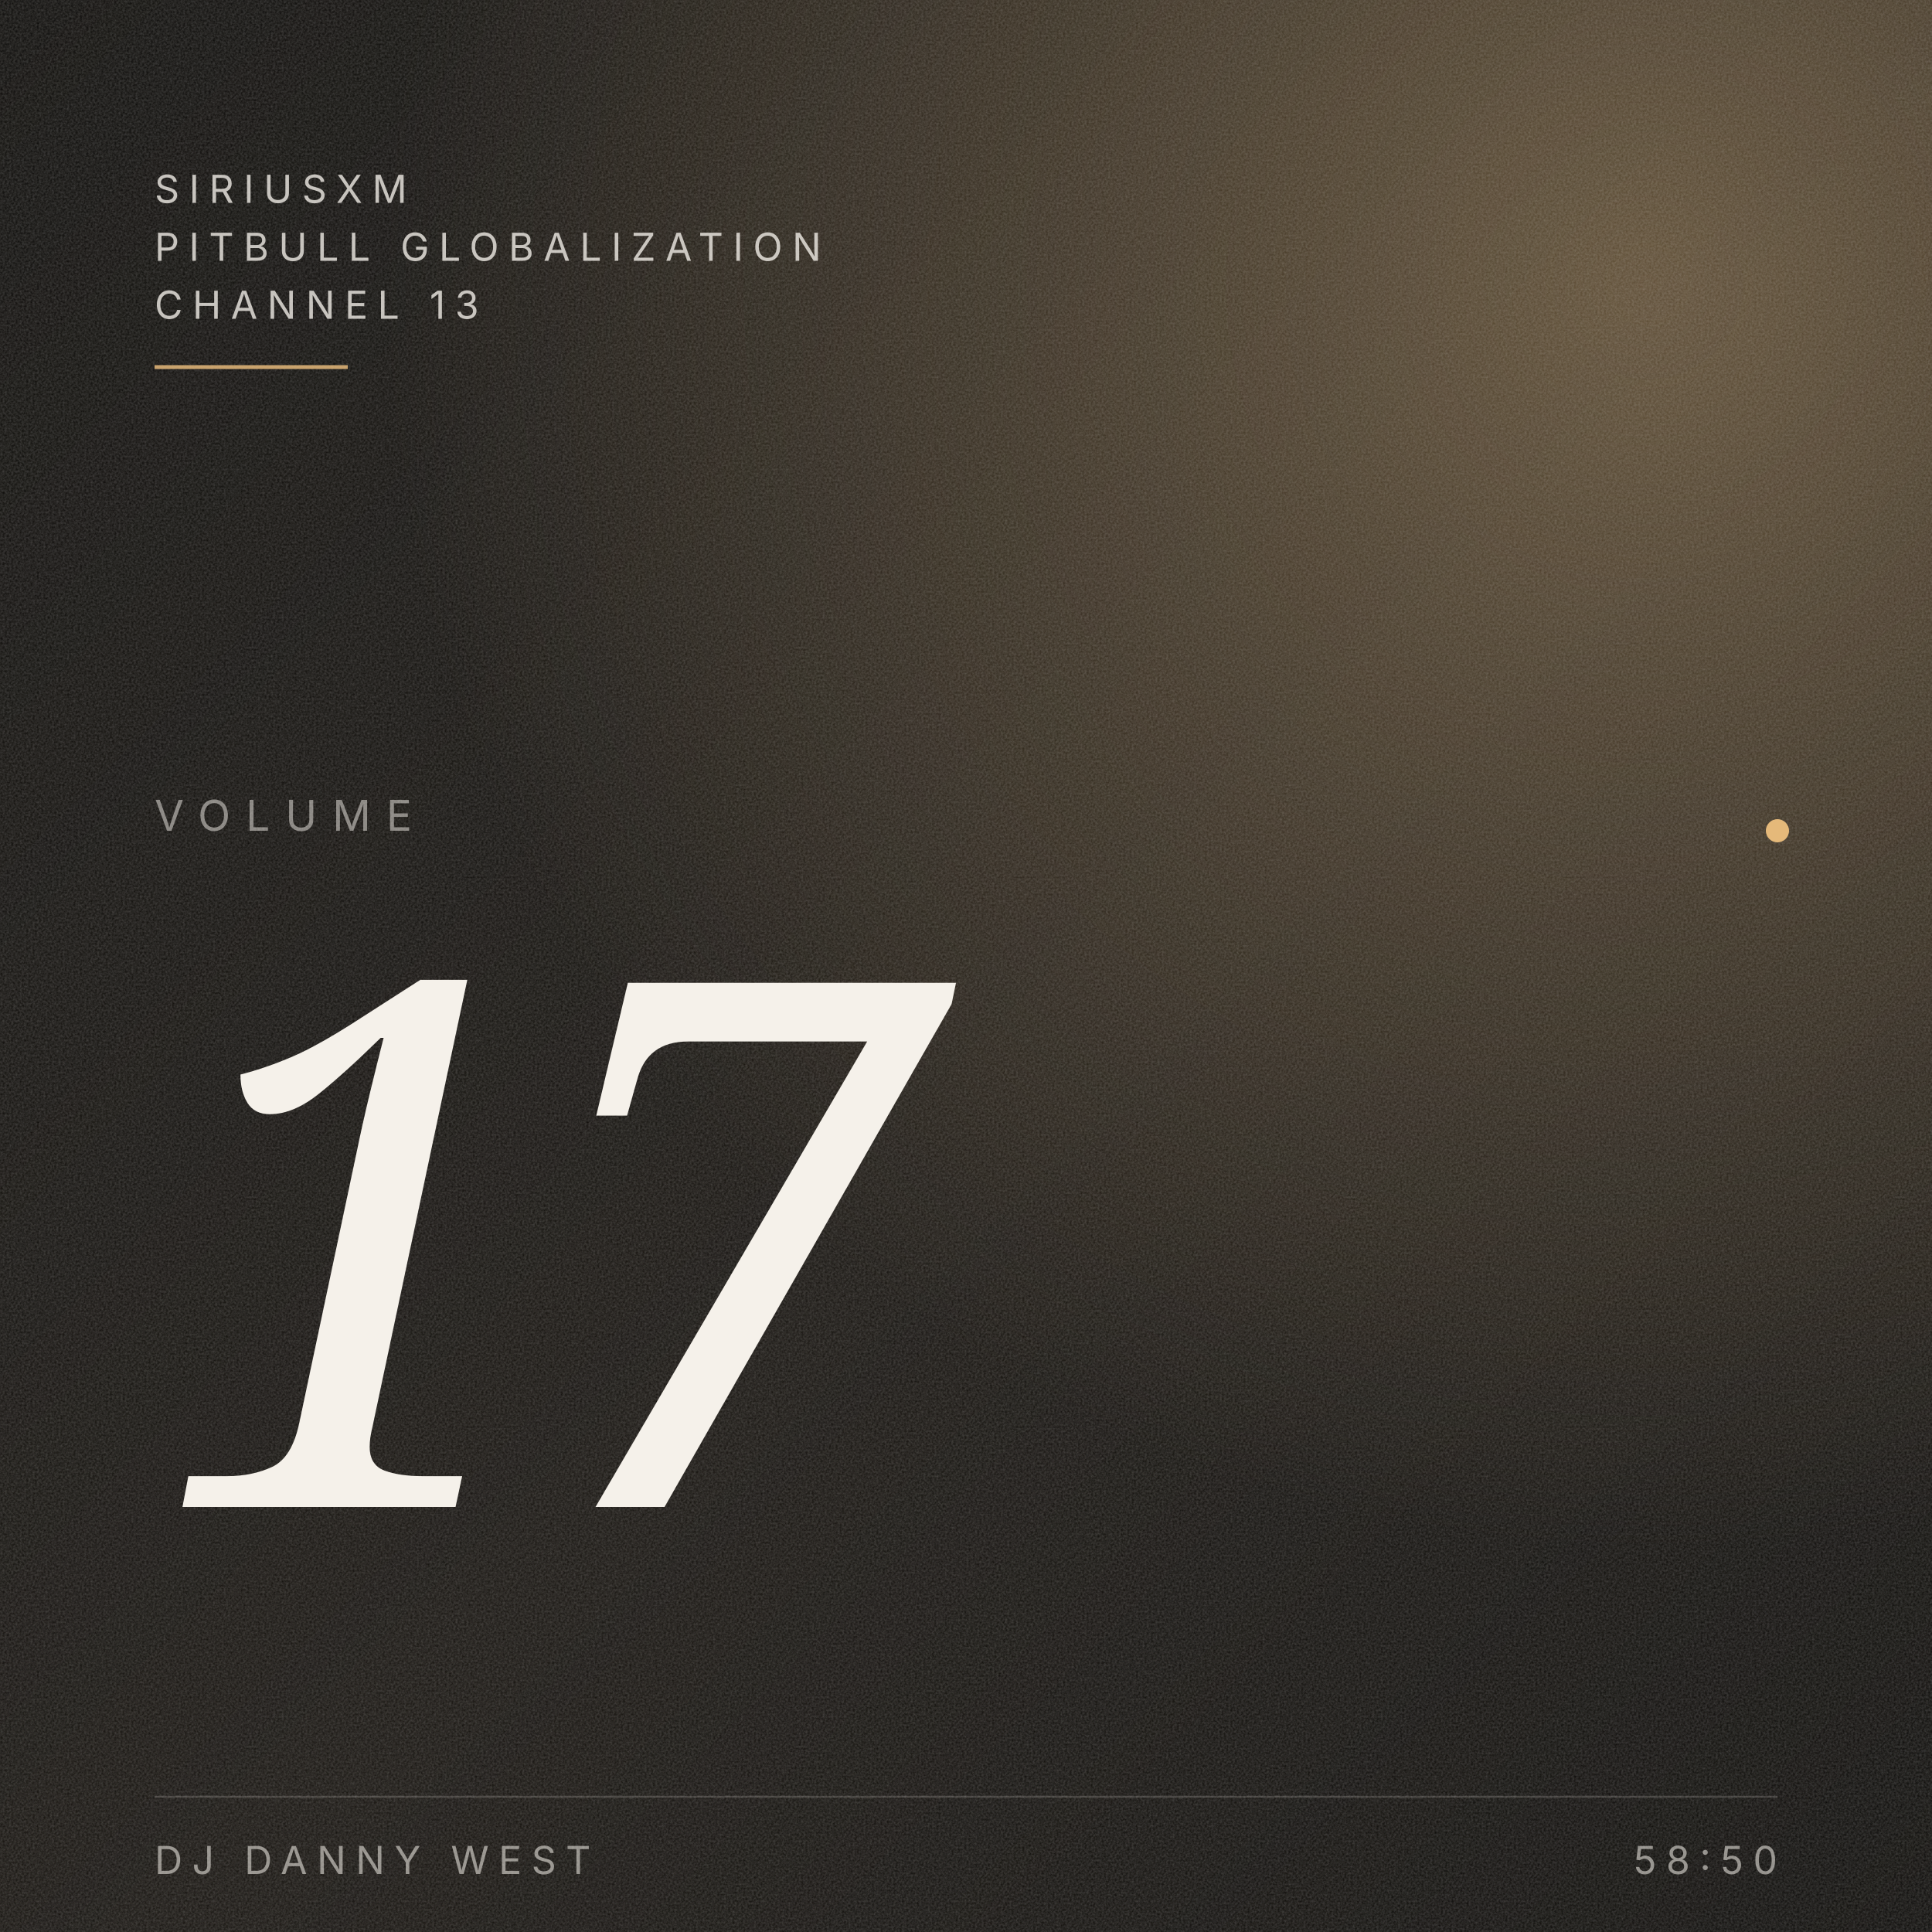
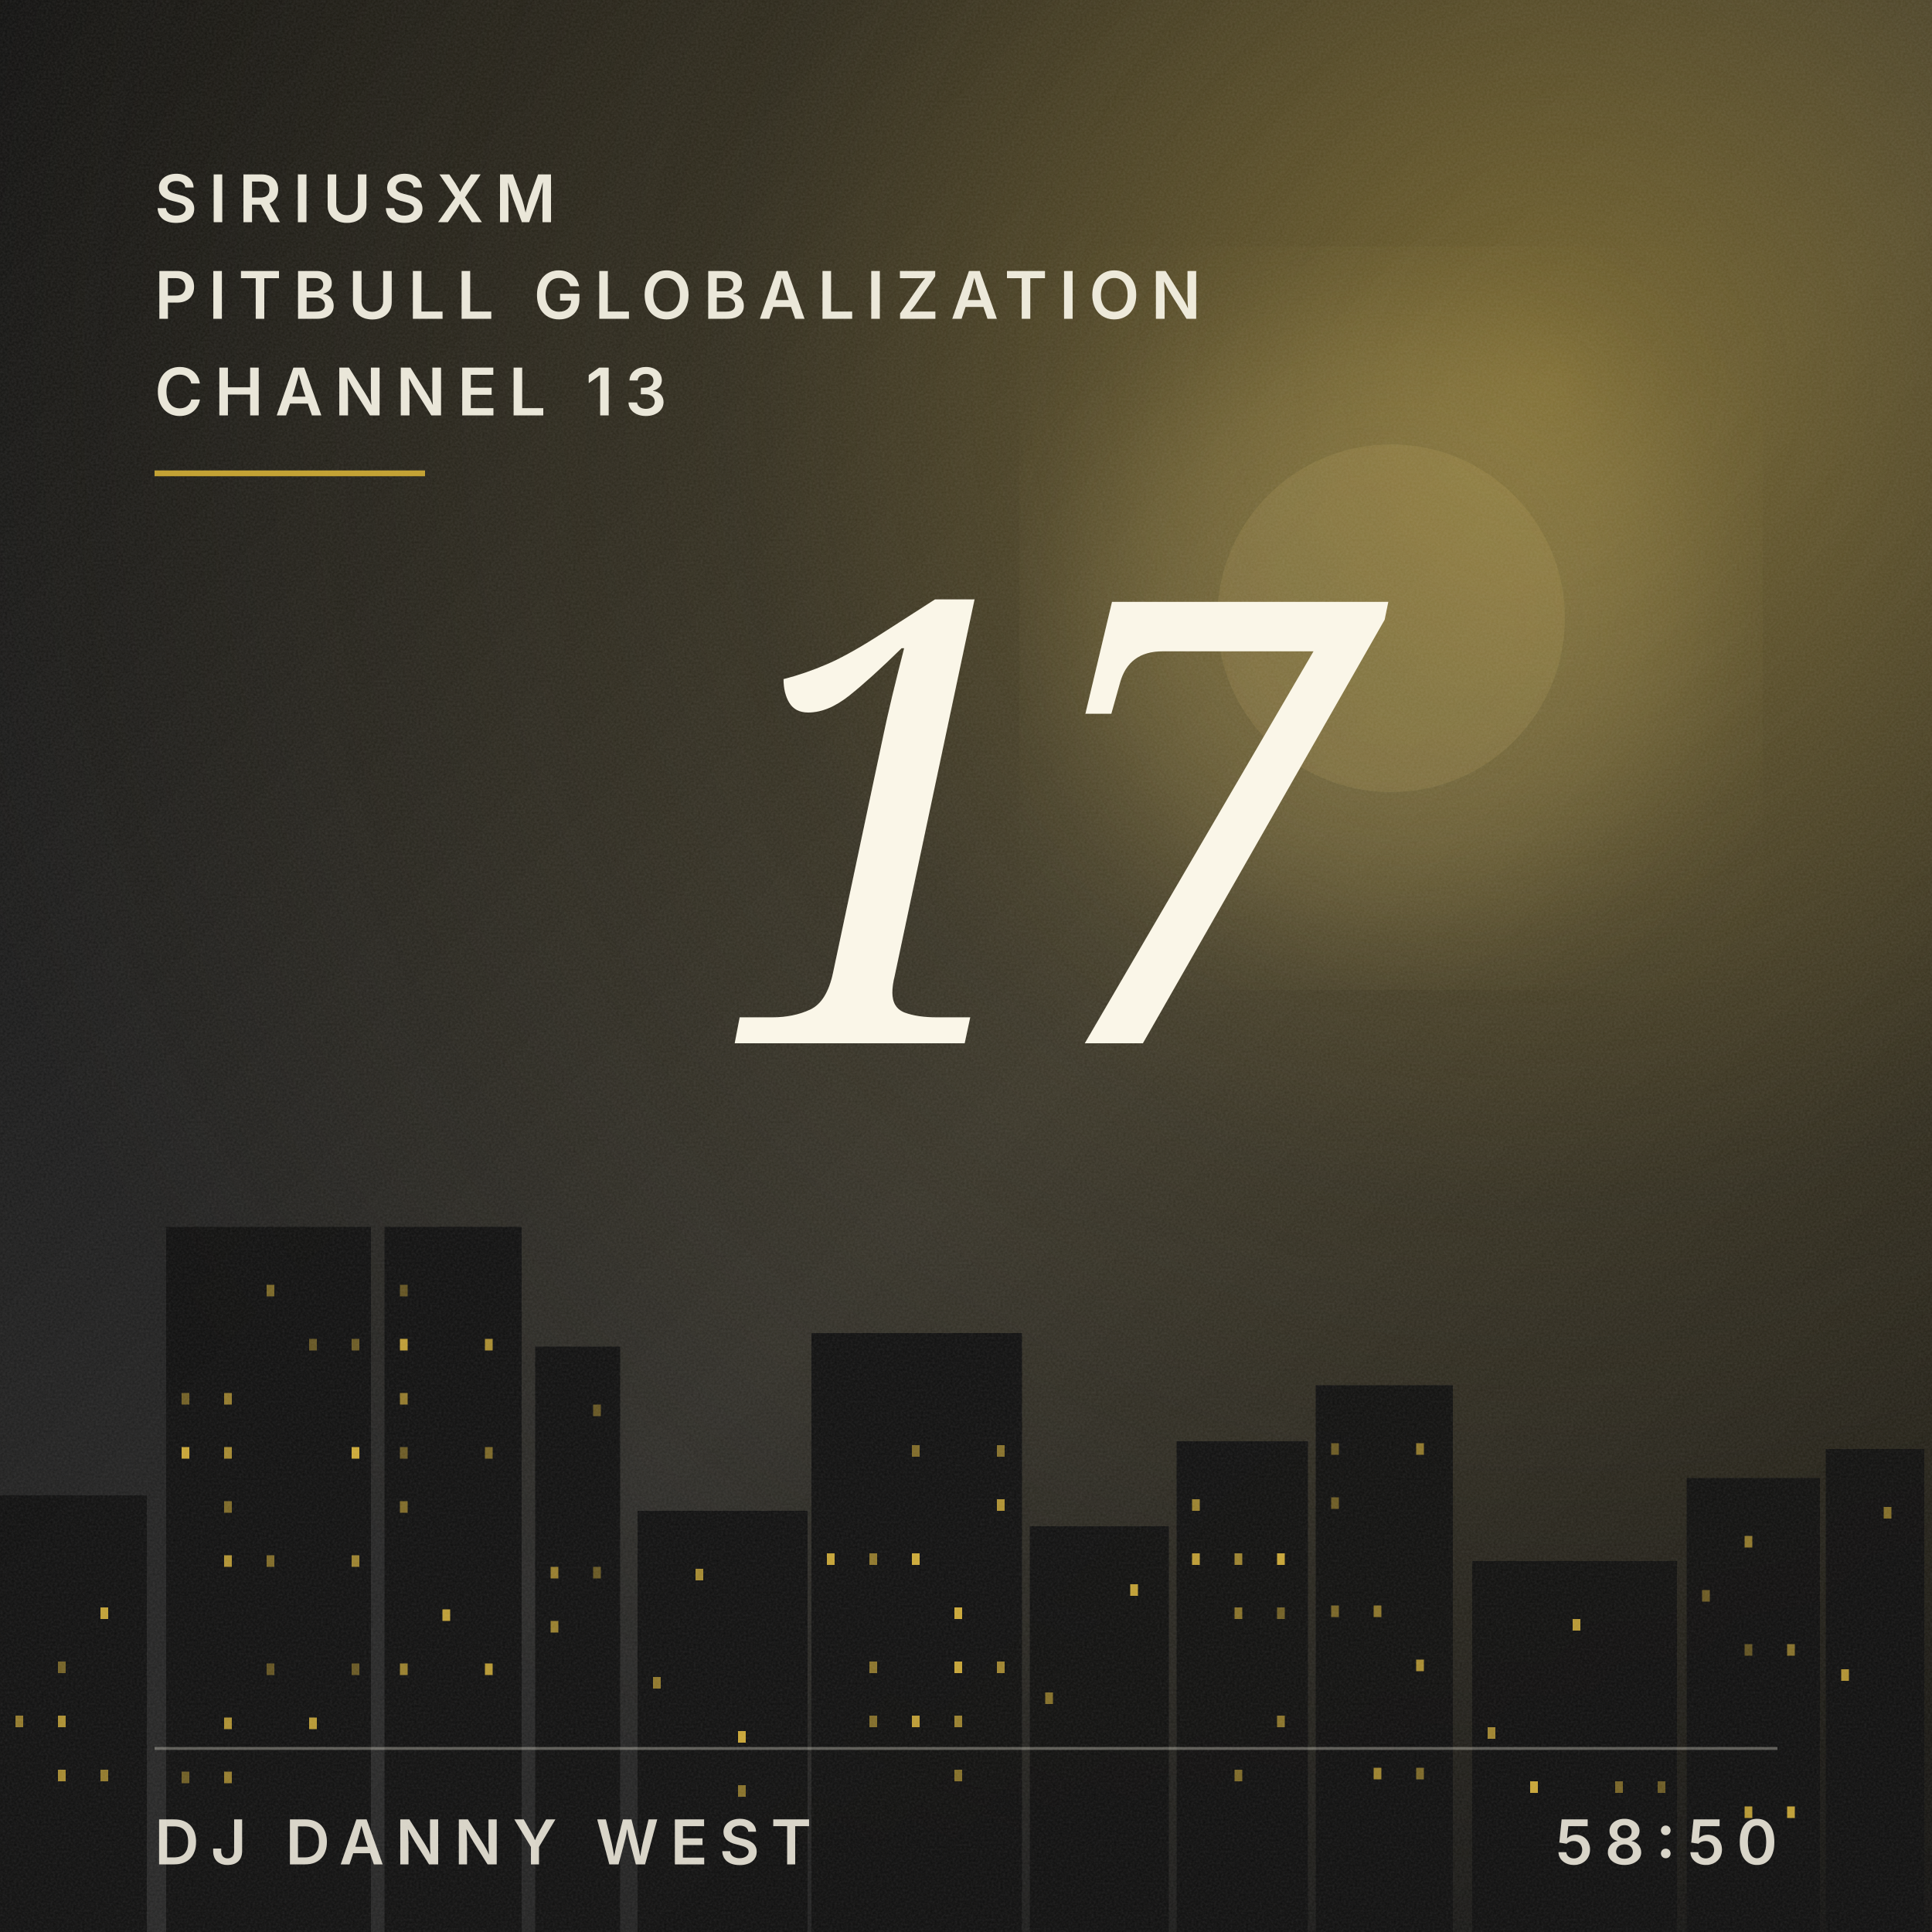
<svg xmlns="http://www.w3.org/2000/svg" viewBox="0 0 1000 1000" preserveAspectRatio="xMidYMid slice">
  <defs>
    <linearGradient id="bg" x1="0" y1="0" x2="1" y2="1">
-       <stop offset="0" stop-color="#0A0907" />
-       <stop offset="0.55" stop-color="#14110D" />
-       <stop offset="1" stop-color="#0A0907" />
+       <stop offset="0" stop-color="#0D0D0D" />
+       <stop offset="0.55" stop-color="#262626" />
+       <stop offset="1" stop-color="#0D0D0D" />
    </linearGradient>
-     <radialGradient id="ember" cx="0.85" cy="0.15" r="0.65">
-       <stop offset="0" stop-color="#E5B97A" stop-opacity="0.35" />
-       <stop offset="1" stop-color="#E5B97A" stop-opacity="0" />
+     <radialGradient id="accentGlow" cx="0.8" cy="0.2" r="0.85">
+       <stop offset="0" stop-color="#D4AF37" stop-opacity="0.45" />
+       <stop offset="0.5" stop-color="#D4AF37" stop-opacity="0.12" />
+       <stop offset="1" stop-color="#D4AF37" stop-opacity="0" />
    </radialGradient>
    <filter id="grain" x="0" y="0" width="100%" height="100%">
-       <feTurbulence type="fractalNoise" baseFrequency="0.9" numOctaves="3" stitchTiles="stitch" />
-       <feColorMatrix values="0 0 0 0 0.96  0 0 0 0 0.94  0 0 0 0 0.92  0 0 0 0.5 0" />
+       <feTurbulence type="fractalNoise" baseFrequency="0.85" numOctaves="2" seed="19" stitchTiles="stitch" />
+       <feColorMatrix values="0 0 0 0 0.96  0 0 0 0 0.94  0 0 0 0 0.92  0 0 0 0.18 0" />
+     </filter>
+     <filter id="softblur">
+       <feGaussianBlur stdDeviation="40" />
    </filter>
  </defs>
  <rect width="1000" height="1000" fill="url(#bg)" />
-   <rect width="1000" height="1000" fill="url(#ember)" />
-   <rect width="1000" height="1000" filter="url(#grain)" opacity="0.45" />
-   <g font-family="Inter, system-ui, sans-serif" fill="#F5F1EA">
-     <text x="80" y="105" font-size="20" letter-spacing="5" fill-opacity="0.78">SIRIUSXM</text>
-     <text x="80" y="135" font-size="20" letter-spacing="5" fill-opacity="0.78">PITBULL GLOBALIZATION</text>
-     <text x="80" y="165" font-size="20" letter-spacing="5" fill-opacity="0.78">CHANNEL 13</text>
-     <line x1="80" y1="190" x2="180" y2="190" stroke="#E5B97A" stroke-opacity="0.85" stroke-width="2" />
+   <rect width="1000" height="1000" fill="url(#accentGlow)" />
+   <circle cx="720" cy="320" r="160" fill="#F0D77B" opacity="0.18" filter="url(#softblur)" />
+   <circle cx="720" cy="320" r="90" fill="#F0D77B" opacity="0.10" />
+   <rect x="0" y="774" width="76" height="226" fill="#0D0D0D" opacity="0.95" />
+   <rect x="52" y="832" width="4" height="6" fill="#D4AF37" opacity="0.90" />
+   <rect x="30" y="860" width="4" height="6" fill="#D4AF37" opacity="0.50" />
+   <rect x="8" y="888" width="4" height="6" fill="#D4AF37" opacity="0.66" />
+   <rect x="30" y="888" width="4" height="6" fill="#D4AF37" opacity="0.79" />
+   <rect x="30" y="916" width="4" height="6" fill="#D4AF37" opacity="0.76" />
+   <rect x="52" y="916" width="4" height="6" fill="#D4AF37" opacity="0.65" />
+   <rect x="86" y="635" width="106" height="365" fill="#0D0D0D" opacity="0.95" />
+   <rect x="138" y="665" width="4" height="6" fill="#D4AF37" opacity="0.53" />
+   <rect x="160" y="693" width="4" height="6" fill="#D4AF37" opacity="0.43" />
+   <rect x="182" y="693" width="4" height="6" fill="#D4AF37" opacity="0.46" />
+   <rect x="94" y="721" width="4" height="6" fill="#D4AF37" opacity="0.49" />
+   <rect x="116" y="721" width="4" height="6" fill="#D4AF37" opacity="0.66" />
+   <rect x="94" y="749" width="4" height="6" fill="#D4AF37" opacity="0.93" />
+   <rect x="116" y="749" width="4" height="6" fill="#D4AF37" opacity="0.75" />
+   <rect x="182" y="749" width="4" height="6" fill="#D4AF37" opacity="0.95" />
+   <rect x="116" y="777" width="4" height="6" fill="#D4AF37" opacity="0.55" />
+   <rect x="116" y="805" width="4" height="6" fill="#D4AF37" opacity="0.81" />
+   <rect x="138" y="805" width="4" height="6" fill="#D4AF37" opacity="0.56" />
+   <rect x="182" y="805" width="4" height="6" fill="#D4AF37" opacity="0.70" />
+   <rect x="138" y="861" width="4" height="6" fill="#D4AF37" opacity="0.42" />
+   <rect x="182" y="861" width="4" height="6" fill="#D4AF37" opacity="0.44" />
+   <rect x="116" y="889" width="4" height="6" fill="#D4AF37" opacity="0.79" />
+   <rect x="160" y="889" width="4" height="6" fill="#D4AF37" opacity="0.85" />
+   <rect x="94" y="917" width="4" height="6" fill="#D4AF37" opacity="0.48" />
+   <rect x="116" y="917" width="4" height="6" fill="#D4AF37" opacity="0.67" />
+   <rect x="199" y="635" width="71" height="365" fill="#0D0D0D" opacity="0.95" />
+   <rect x="207" y="665" width="4" height="6" fill="#D4AF37" opacity="0.42" />
+   <rect x="207" y="693" width="4" height="6" fill="#D4AF37" opacity="0.88" />
+   <rect x="251" y="693" width="4" height="6" fill="#D4AF37" opacity="0.77" />
+   <rect x="207" y="721" width="4" height="6" fill="#D4AF37" opacity="0.66" />
+   <rect x="207" y="749" width="4" height="6" fill="#D4AF37" opacity="0.46" />
+   <rect x="251" y="749" width="4" height="6" fill="#D4AF37" opacity="0.54" />
+   <rect x="207" y="777" width="4" height="6" fill="#D4AF37" opacity="0.56" />
+   <rect x="229" y="833" width="4" height="6" fill="#D4AF37" opacity="0.88" />
+   <rect x="207" y="861" width="4" height="6" fill="#D4AF37" opacity="0.69" />
+   <rect x="251" y="861" width="4" height="6" fill="#D4AF37" opacity="0.84" />
+   <rect x="277" y="697" width="44" height="303" fill="#0D0D0D" opacity="0.95" />
+   <rect x="307" y="727" width="4" height="6" fill="#D4AF37" opacity="0.43" />
+   <rect x="285" y="811" width="4" height="6" fill="#D4AF37" opacity="0.68" />
+   <rect x="307" y="811" width="4" height="6" fill="#D4AF37" opacity="0.44" />
+   <rect x="285" y="839" width="4" height="6" fill="#D4AF37" opacity="0.69" />
+   <rect x="330" y="782" width="88" height="218" fill="#0D0D0D" opacity="0.95" />
+   <rect x="360" y="812" width="4" height="6" fill="#D4AF37" opacity="0.75" />
+   <rect x="338" y="868" width="4" height="6" fill="#D4AF37" opacity="0.64" />
+   <rect x="382" y="896" width="4" height="6" fill="#D4AF37" opacity="0.93" />
+   <rect x="382" y="924" width="4" height="6" fill="#D4AF37" opacity="0.60" />
+   <rect x="420" y="690" width="109" height="310" fill="#0D0D0D" opacity="0.95" />
+   <rect x="472" y="748" width="4" height="6" fill="#D4AF37" opacity="0.56" />
+   <rect x="516" y="748" width="4" height="6" fill="#D4AF37" opacity="0.59" />
+   <rect x="516" y="776" width="4" height="6" fill="#D4AF37" opacity="0.80" />
+   <rect x="428" y="804" width="4" height="6" fill="#D4AF37" opacity="0.92" />
+   <rect x="450" y="804" width="4" height="6" fill="#D4AF37" opacity="0.64" />
+   <rect x="472" y="804" width="4" height="6" fill="#D4AF37" opacity="0.95" />
+   <rect x="494" y="832" width="4" height="6" fill="#D4AF37" opacity="0.94" />
+   <rect x="450" y="860" width="4" height="6" fill="#D4AF37" opacity="0.61" />
+   <rect x="494" y="860" width="4" height="6" fill="#D4AF37" opacity="0.92" />
+   <rect x="516" y="860" width="4" height="6" fill="#D4AF37" opacity="0.72" />
+   <rect x="450" y="888" width="4" height="6" fill="#D4AF37" opacity="0.57" />
+   <rect x="472" y="888" width="4" height="6" fill="#D4AF37" opacity="0.87" />
+   <rect x="494" y="888" width="4" height="6" fill="#D4AF37" opacity="0.69" />
+   <rect x="494" y="916" width="4" height="6" fill="#D4AF37" opacity="0.58" />
+   <rect x="533" y="790" width="72" height="210" fill="#0D0D0D" opacity="0.95" />
+   <rect x="585" y="820" width="4" height="6" fill="#D4AF37" opacity="0.89" />
+   <rect x="541" y="876" width="4" height="6" fill="#D4AF37" opacity="0.58" />
+   <rect x="609" y="746" width="68" height="254" fill="#0D0D0D" opacity="0.95" />
+   <rect x="617" y="776" width="4" height="6" fill="#D4AF37" opacity="0.70" />
+   <rect x="617" y="804" width="4" height="6" fill="#D4AF37" opacity="0.87" />
+   <rect x="639" y="804" width="4" height="6" fill="#D4AF37" opacity="0.70" />
+   <rect x="661" y="804" width="4" height="6" fill="#D4AF37" opacity="0.93" />
+   <rect x="639" y="832" width="4" height="6" fill="#D4AF37" opacity="0.60" />
+   <rect x="661" y="832" width="4" height="6" fill="#D4AF37" opacity="0.49" />
+   <rect x="661" y="888" width="4" height="6" fill="#D4AF37" opacity="0.62" />
+   <rect x="639" y="916" width="4" height="6" fill="#D4AF37" opacity="0.55" />
+   <rect x="681" y="717" width="71" height="283" fill="#0D0D0D" opacity="0.95" />
+   <rect x="689" y="747" width="4" height="6" fill="#D4AF37" opacity="0.46" />
+   <rect x="733" y="747" width="4" height="6" fill="#D4AF37" opacity="0.64" />
+   <rect x="689" y="775" width="4" height="6" fill="#D4AF37" opacity="0.46" />
+   <rect x="689" y="831" width="4" height="6" fill="#D4AF37" opacity="0.52" />
+   <rect x="711" y="831" width="4" height="6" fill="#D4AF37" opacity="0.62" />
+   <rect x="733" y="859" width="4" height="6" fill="#D4AF37" opacity="0.77" />
+   <rect x="711" y="915" width="4" height="6" fill="#D4AF37" opacity="0.71" />
+   <rect x="733" y="915" width="4" height="6" fill="#D4AF37" opacity="0.54" />
+   <rect x="762" y="808" width="106" height="192" fill="#0D0D0D" opacity="0.95" />
+   <rect x="814" y="838" width="4" height="6" fill="#D4AF37" opacity="0.84" />
+   <rect x="770" y="894" width="4" height="6" fill="#D4AF37" opacity="0.72" />
+   <rect x="792" y="922" width="4" height="6" fill="#D4AF37" opacity="0.93" />
+   <rect x="836" y="922" width="4" height="6" fill="#D4AF37" opacity="0.52" />
+   <rect x="858" y="922" width="4" height="6" fill="#D4AF37" opacity="0.46" />
+   <rect x="873" y="765" width="69" height="235" fill="#0D0D0D" opacity="0.95" />
+   <rect x="903" y="795" width="4" height="6" fill="#D4AF37" opacity="0.64" />
+   <rect x="881" y="823" width="4" height="6" fill="#D4AF37" opacity="0.46" />
+   <rect x="903" y="851" width="4" height="6" fill="#D4AF37" opacity="0.41" />
+   <rect x="925" y="851" width="4" height="6" fill="#D4AF37" opacity="0.59" />
+   <rect x="903" y="935" width="4" height="6" fill="#D4AF37" opacity="0.84" />
+   <rect x="925" y="935" width="4" height="6" fill="#D4AF37" opacity="0.89" />
+   <rect x="945" y="750" width="51" height="250" fill="#0D0D0D" opacity="0.95" />
+   <rect x="975" y="780" width="4" height="6" fill="#D4AF37" opacity="0.57" />
+   <rect x="953" y="864" width="4" height="6" fill="#D4AF37" opacity="0.81" />
+   <rect width="1000" height="1000" filter="url(#grain)" opacity="0.55" />
+   <g font-family="Inter, system-ui, sans-serif" fill="#FAF6E8" fill-opacity="0.92" font-weight="600">
+     <text x="80" y="115" font-size="34" letter-spacing="6">SIRIUSXM</text>
+     <text x="80" y="165" font-size="34" letter-spacing="6">PITBULL GLOBALIZATION</text>
+     <text x="80" y="215" font-size="34" letter-spacing="6">CHANNEL 13</text>
+     <line x1="80" y1="245" x2="220" y2="245" stroke="#D4AF37" stroke-opacity="0.9" stroke-width="3" />
  </g>
-   <g font-family="Inter, system-ui, sans-serif" fill="#F5F1EA" fill-opacity="0.5">
-     <text x="80" y="430" font-size="22" letter-spacing="8">VOLUME</text>
-   </g>
-   <g font-family="Fraunces, Georgia, serif" fill="#F5F1EA" style="font-variation-settings: 'opsz' 144;">
-     <text x="80" y="780" font-size="380" font-style="italic" font-weight="300" letter-spacing="-18">17</text>
-   </g>
-   <circle cx="920" cy="430" r="6" fill="#E5B97A" />
-   <g font-family="Inter, system-ui, sans-serif" fill="#F5F1EA" fill-opacity="0.55">
-     <line x1="80" y1="930" x2="920" y2="930" stroke="#F5F1EA" stroke-opacity="0.18" stroke-width="1" />
-     <text x="80" y="970" font-size="20" letter-spacing="5">DJ DANNY WEST</text>
-     <text x="920" y="970" text-anchor="end" font-size="20" letter-spacing="5">58:50</text>
+   <text x="540" y="540" text-anchor="middle" font-family="Fraunces, Georgia, serif" font-size="320" font-style="italic" font-weight="400" fill="#FAF6E8" letter-spacing="-14">17</text>
+   <g font-family="Inter, system-ui, sans-serif" fill="#FAF6E8" fill-opacity="0.85" font-weight="600">
+     <line x1="80" y1="905" x2="920" y2="905" stroke="#FAF6E8" stroke-opacity="0.32" stroke-width="1.5" />
+     <text x="80" y="965" font-size="32" letter-spacing="6">DJ DANNY WEST</text>
+     <text x="920" y="965" text-anchor="end" font-size="32" letter-spacing="6">58:50</text>
  </g>
</svg>
